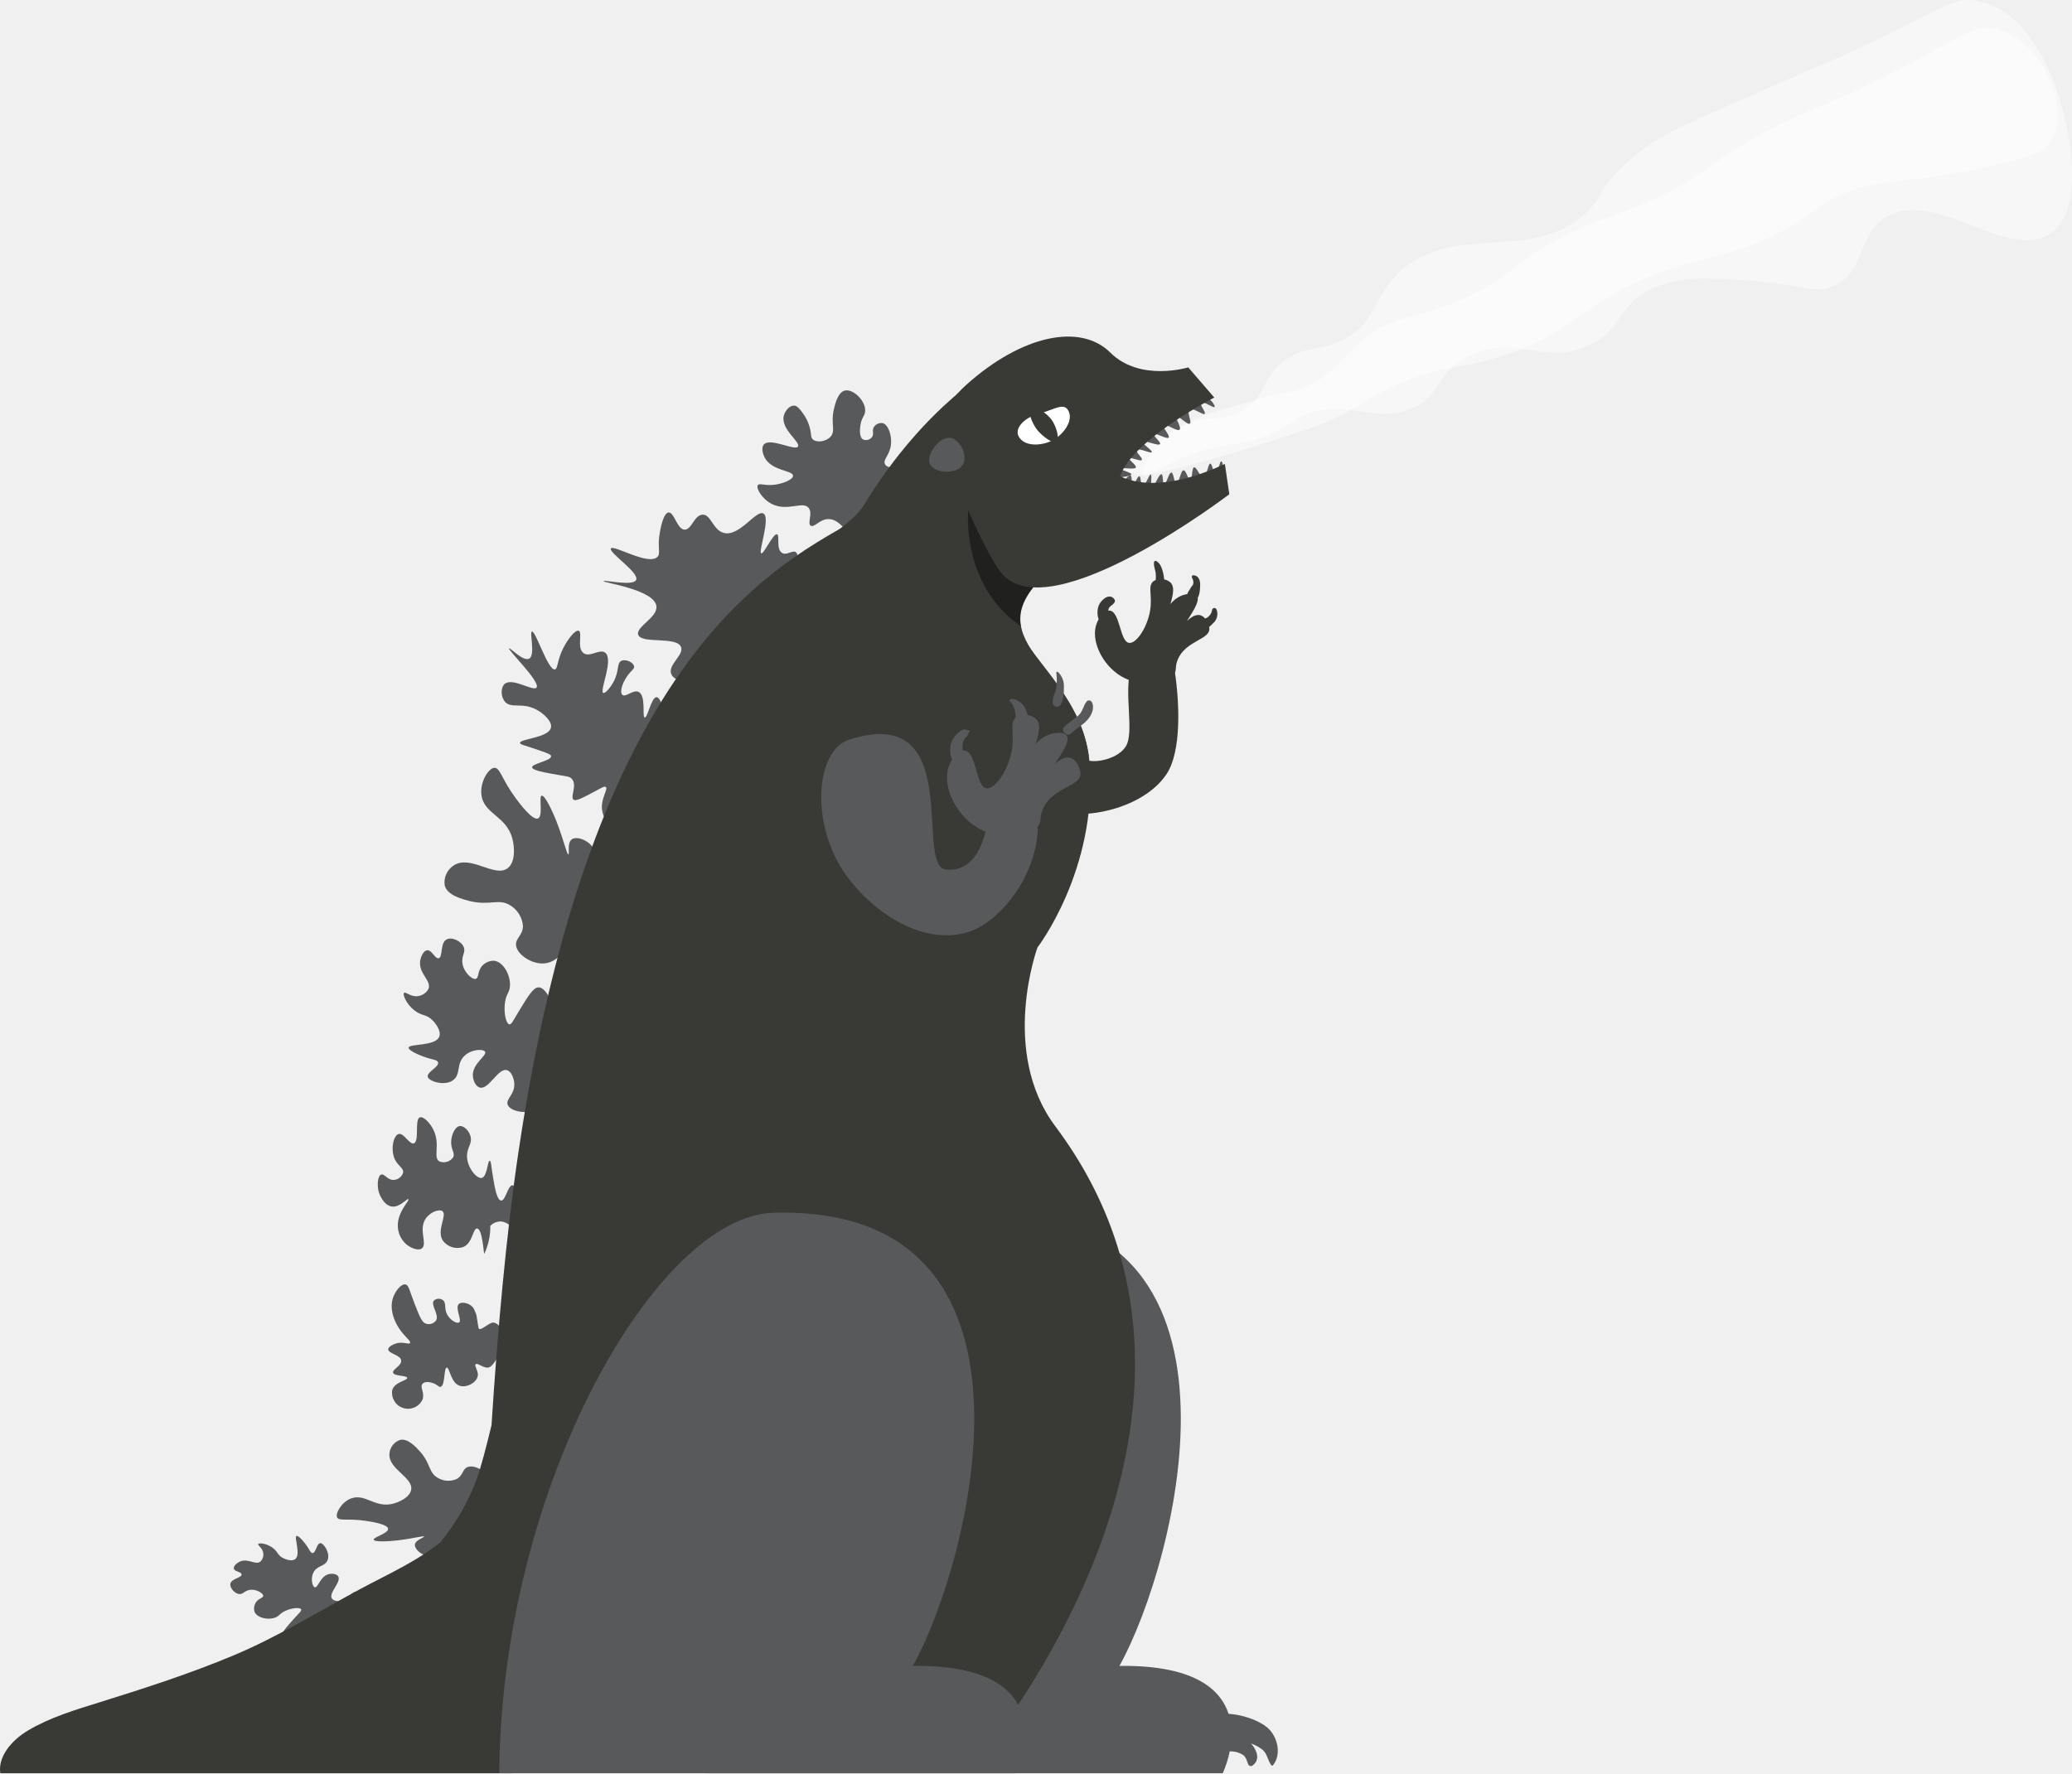
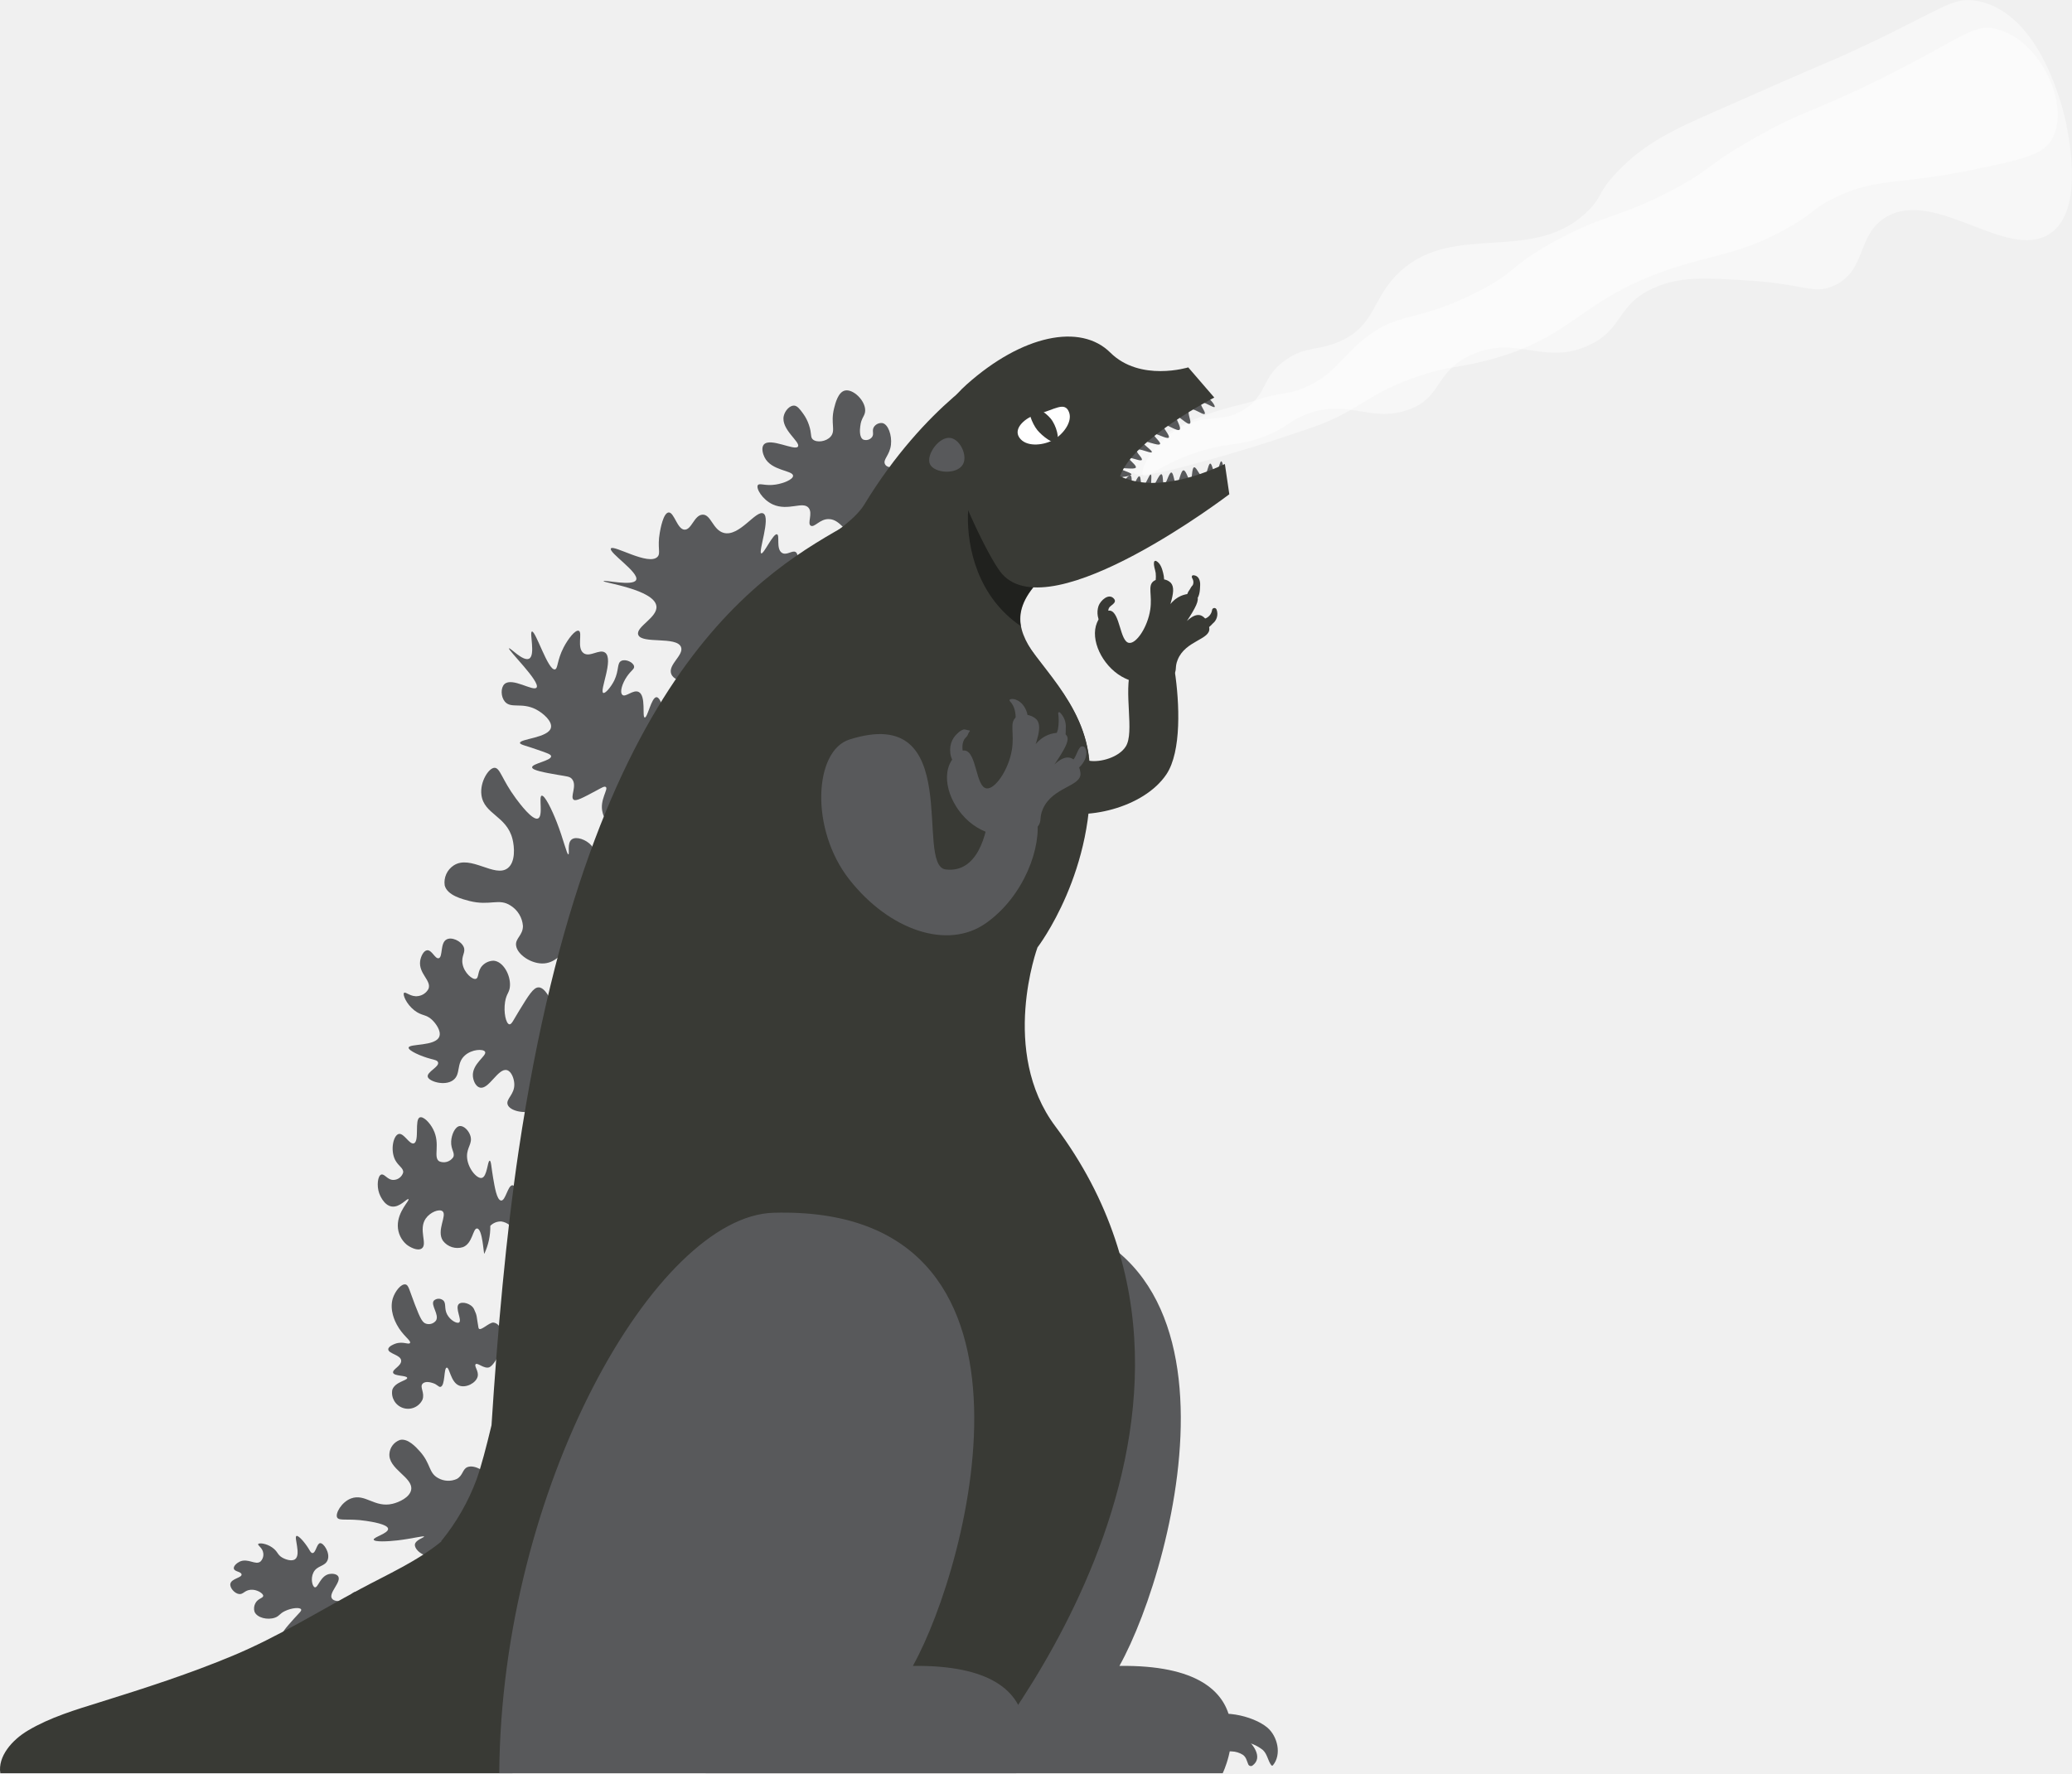
<svg xmlns="http://www.w3.org/2000/svg" viewBox="0 0 601.855 515.202" version="1.1" id="svg3951" width="601.855" height="515.202">
  <defs id="defs3871">
    <style id="style3869">.cls-1{fill:#ffd500;}.cls-2{fill:#58595b;}.cls-3{fill:#393a35;}.cls-4,.cls-5{opacity:0.44;}.cls-5,.cls-6{fill:#fff;}</style>
  </defs>
  <g id="Layer_10" data-name="Layer 10" transform="translate(-195.4401,-159.968)">
    <path class="cls-2" d="m 327.88,607.07 c -4.85,4.82 -7.1,5.24 -8.63,4.87 -1.71,-0.41 -3.46,-2 -3.29,-3.27 0.17,-1.27 2.76,-2 2.66,-2.27 -0.1,-0.27 -3.53,0.62 -7.63,1.11 -3,0.35 -6.83,0.51 -7,-0.2 -0.17,-0.71 4.29,-1.82 4.18,-3.16 -0.11,-1.34 -4.9,-2.07 -6.37,-2.29 -5.33,-0.8 -7.84,0.12 -8.43,-1 -0.59,-1.12 1.23,-4.44 4,-5.51 4.15,-1.57 6.87,2.79 12.1,1.54 1.88,-0.45 5,-1.85 5.4,-4.07 0.64,-3.65 -6.74,-6 -6.31,-10.55 a 4.6,4.6 0 0 1 3.05,-3.93 c 2.29,-0.57 4.69,2.1 5.77,3.3 3.25,3.61 2.5,6.22 5.3,7.76 a 6,6 0 0 0 5.41,0.29 c 1.87,-1 1.64,-2.86 3.13,-3.46 2,-0.78 5.51,1.1 6.65,3.74 2.2,5.03 -4.77,11.92 -9.99,17.1 z" id="path3878" style="fill:#58595b" />
    <path class="cls-2" d="m 263.359,615.684 c -0.11,-0.7 0.81,-1.56 1.72,-2 2.41,-1.09 4.55,1.12 6,0 a 2.86,2.86 0 0 0 0.83,-2.49 c -0.2,-1.54 -1.69,-2.21 -1.47,-2.61 0.22,-0.4 2.35,-0.22 4.07,1 1.72,1.22 1.42,2.07 2.92,2.94 0.94,0.54 2.78,1.19 3.75,0.45 1.76,-1.34 -0.43,-6.43 0.39,-6.74 0.57,-0.22 2.41,1.88 3.55,3.75 0.4,0.66 0.66,1.21 1.08,1.22 1,0 1.23,-2.78 2.23,-2.88 1,-0.1 2.95,2.81 2.2,4.85 -0.75,2.04 -3.11,1.53 -4.17,3.73 -0.87,1.78 -0.27,4.09 0.44,4.25 0.92,0.22 1.59,-3.33 4.16,-3.86 0.85,-0.17 2.15,-0.07 2.62,0.68 1,1.62 -2.85,4.8 -1.84,6.41 0.52,0.85 2.15,0.9 3.19,0.64 2.13,-0.54 2.45,-2.58 3.68,-2.54 1.23,0.04 2.83,2.6 2.76,4.81 -0.08,3.05 -3.54,5 -6.95,6.91 a 20.71,20.71 0 0 1 -8.36,3 c -3.27,0.39 -8.35,0.12 -8.84,-1.67 -0.28,-1 1,-2.43 3.49,-5.24 1.49,-1.67 2.31,-2.28 2.1,-2.72 -0.31,-0.66 -2.73,-0.47 -4.68,0.47 -1.64,0.78 -1.57,1.43 -2.87,1.91 -2.17,0.8 -5.29,0.07 -6,-1.73 a 3.25,3.25 0 0 1 0.26,-2.44 c 0.77,-1.45 2.27,-1.45 2.28,-2.16 0.01,-0.71 -1.89,-1.94 -3.7,-1.75 -1.81,0.19 -2.07,1.39 -3.34,1.23 -1.27,-0.16 -2.75,-1.82 -2.5,-3 0.33,-1.49 3.31,-1.73 3.25,-2.65 -0.06,-0.92 -2.1,-0.79 -2.25,-1.77 z" id="path3880" style="fill:#58595b" />
    <path class="cls-2" d="m 480.15,512.33 c -34.1,0.94 -79.11,79.68 -79.69,162.84 34.18,0.018 150.14,0 150.14,0 0,0 15.59,-31.76 -30,-31.18 C 537.32,614 564.46,510 480.15,512.33 Z" id="path3882" style="fill:#58595b" />
    <path class="cls-3" d="m 546.7,342.43 c -0.2,-1.45 -1.19,-3.43 -2.77,-3.74 -1.18,-0.23 -2.47,0.52 -3.72,1.71 2.47,-3.79 3.71,-6.11 2.92,-7.19 -0.79,-1.08 -3,-0.81 -4.66,-0.11 a 8.12,8.12 0 0 0 -3.06,2.37 c 0.94,-3.14 1.12,-5 0.12,-6.16 a 3.62,3.62 0 0 0 -1.95,-1 8.5,8.5 0 0 0 -0.29,-1.92 c -0.31,-1.27 -0.8,-2.78 -2,-3.42 a 0.42,0.42 0 0 0 -0.62,0.25 c -0.21,1.16 0.31,2.13 0.47,3.26 a 10.49,10.49 0 0 1 0,2 2.75,2.75 0 0 0 -0.71,0.41 c -1.66,1.37 -0.24,4 -0.88,8.23 -0.75,5 -4,9.9 -6.13,9.64 -2.71,-0.33 -2.61,-9 -5.59,-9.38 -1.52,-0.17 -3.09,1.91 -3.75,3.51 -2.07,4.94 1.5,12.34 7.12,15.62 5.15,3 12.68,2.91 15.16,-0.48 1.05,-1.42 0.23,-2.1 1.17,-4.39 2.27,-5.64 9.62,-5.8 9.17,-9.21 z" id="path3884" style="fill:#393a35" />
    <path class="cls-3" d="m 528.52,350.67 c -2.62,-0.73 -3.1,-0.78 -4.52,3.47 -2.28,6.84 1.08,18.66 -1.58,22.75 -2,3.13 -7.32,4.62 -10.51,4.12 -8,-1.26 -9.18,-8.26 -15.78,-8.67 -4.81,-0.3 -10.3,3 -11.21,7 -1.37,6 7.87,13.27 15.68,15.95 9.88,3.41 27.06,-0.53 33.65,-10.35 4.44,-6.63 3.81,-20.8 2.42,-30 -0.6,-3.94 -5.67,-3.59 -8.15,-4.27 z" id="path3886" style="fill:#393a35" />
    <path class="cls-3" d="m 544.05,330 c 0.06,-1.4 -0.45,-2.85 -2,-2.9 a 0.44,0.44 0 0 0 -0.4,0.23 0.36,0.36 0 0 0 0,0.09 c -0.11,0.31 0.17,0.63 0.27,0.9 a 2.06,2.06 0 0 1 0,1.63 v 0 a 4.11,4.11 0 0 0 -0.42,0.5 c -0.18,0.27 -0.33,0.57 -0.5,0.84 a 4.11,4.11 0 0 0 -0.86,2.05 1.56,1.56 0 0 0 2.31,1.34 c 1.44,-1.04 1.55,-3 1.6,-4.68 z" id="path3888" style="fill:#393a35" />
    <path class="cls-3" d="m 548.83,337.1 a 0.68,0.68 0 0 0 -1.33,0.18 3.13,3.13 0 0 1 -2.14,2.46 c -0.47,0.19 -1,0.23 -1.46,0.38 a 4.48,4.48 0 0 0 -1.63,1 c -1,0.79 -0.23,2.76 1.06,2.58 a 7.89,7.89 0 0 0 4.36,-2.55 3.58,3.58 0 0 0 1.14,-4.05 z" id="path3890" style="fill:#393a35" />
    <path class="cls-3" d="m 517.89,340.69 c -0.14,-1.18 -0.87,-2.84 -0.37,-4 0.35,-0.85 2.56,-1.53 1.48,-2.78 -1.53,-1.75 -3.93,0.6 -4.47,2.11 a 6.06,6.06 0 0 0 1,5.66 1.4,1.4 0 0 0 2.36,-0.99 z" id="path3892" style="fill:#393a35" />
    <path class="cls-2" d="m 457.57,297.07 c -2.19,-1.63 -4.4,-0.87 -5.07,-2.25 -0.67,-1.38 1.4,-2.55 1.74,-5.67 0.3,-2.69 -0.79,-5.91 -2.48,-6.26 a 2.58,2.58 0 0 0 -2.49,1.16 c -0.64,1.05 0.14,2 -0.53,2.91 a 2.23,2.23 0 0 1 -2.54,0.73 c -1.21,-0.62 -1,-3 -0.88,-3.83 0.25,-2.52 1.37,-2.95 1.43,-4.54 0.11,-2.95 -3.54,-6.47 -5.93,-5.87 -1.94,0.5 -2.73,3.65 -3.11,5.18 -1.09,4.35 0.57,6.43 -1,8.2 -1.31,1.48 -4,1.8 -5.15,0.83 -0.81,-0.71 -0.25,-1.61 -1.15,-4.24 a 12.09,12.09 0 0 0 -1.7,-3.3 c -0.93,-1.27 -1.67,-2.29 -2.67,-2.31 -1.24,0 -2.58,1.46 -2.94,3 -0.91,3.92 5,7.61 4.11,8.92 -0.89,1.31 -8.09,-2.73 -9.91,-0.59 -0.8,0.95 -0.25,2.76 0.22,3.7 2,4 8.26,3.74 8.28,5.37 0,1.09 -2.82,2.2 -5,2.54 -3.07,0.5 -4.77,-0.54 -5.23,0.18 -0.59,0.92 1.29,4.2 4.37,5.61 4.47,2 8.75,-1.06 10.39,1 1.28,1.59 -0.48,4.55 0.61,5.17 1.09,0.62 2.66,-2 5.24,-1.92 1.84,0 3.17,1.38 4,2.16 3.48,3.43 2.18,7.08 4,8.06 4,2.14 18.22,-11 16.12,-19.16 a 8,8 0 0 0 -2.73,-4.78 z" id="path3894" style="fill:#58595b" />
    <path class="cls-2" d="m 416.56,320.75 c -0.93,-0.33 2.77,-10.33 0.65,-11.57 -2.12,-1.24 -7,6.91 -11.6,5.6 -3.13,-0.88 -3.66,-5.41 -6.11,-5.28 -2.45,0.13 -3.16,4.47 -5.25,4.36 -2.09,-0.11 -3,-5.1 -4.58,-5 -1.58,0.1 -2.4,4.88 -2.57,5.8 -0.8,4.47 0.35,6 -0.67,7.08 -2.56,2.72 -12.8,-3.61 -13.54,-2.42 -0.74,1.19 8.31,7 7.33,9.15 -0.89,1.92 -9.37,-0.11 -9.46,0.35 -0.09,0.46 14.64,2.43 15.34,7.21 0.49,3.32 -6.1,6.07 -5.27,8.37 1,2.76 11.12,0.35 12.42,3.55 0.94,2.33 -3.86,5.11 -2.84,7.83 1.02,2.72 7.23,2.81 8.08,2.81 a 18.61,18.61 0 0 0 3.36,-0.41 26.3,26.3 0 0 0 7.26,-2.84 c 7.92,-4.66 21,-33 17.41,-35 -1,-0.55 -2.64,1.15 -4,0.22 -1.71,-1.2 -0.51,-5.06 -1.37,-5.35 -1.1,-0.37 -3.84,5.79 -4.59,5.54 z" id="path3896" style="fill:#58595b" />
    <path class="cls-2" d="m 342,546.93 c -1.07,-0.37 -1.36,-2.39 -3.18,-2.69 -1.26,-0.21 -4.13,3 -4.4,1.47 -0.66,-3.65 -0.29,-3.21 -1.28,-5.36 -0.78,-1.68 -3.55,-2.37 -4.44,-1.49 -1.15,1.14 1,4.67 0.11,5.33 -0.64,0.47 -2.61,-0.63 -3.51,-2.35 -0.9,-1.72 -0.16,-3.28 -1.17,-4.09 a 2.06,2.06 0 0 0 -2.68,0.12 c -1,1.3 1.68,4.07 0.63,5.79 a 2.64,2.64 0 0 1 -2.86,0.91 c -1,-0.3 -1.61,-1.23 -3.27,-5.58 -1.66,-4.35 -1.83,-5.64 -2.69,-5.83 -1.3,-0.29 -3.09,2 -3.74,4.09 -1,3.39 0.71,6.7 1.17,7.56 1.68,3.18 4.22,4.68 3.86,5.33 -0.36,0.65 -2.07,-0.58 -4.33,0.25 -0.26,0.1 -2,0.73 -2,1.61 0,1.28 3.56,1.6 3.74,3.22 0.18,1.62 -2.62,2.57 -2.33,3.6 0.29,1.03 4,0.72 4.09,1.49 0.09,0.77 -3.55,1.13 -4.33,3.47 a 4.65,4.65 0 0 0 8.77,2.85 c 0.73,-2 -0.85,-3.61 0,-4.59 0.85,-0.98 2.67,-0.32 2.93,-0.25 1.44,0.42 1.75,1.28 2.33,1.12 1.37,-0.38 0.9,-5.42 1.76,-5.58 0.86,-0.16 1.14,4.23 3.62,5.21 2,0.78 4.91,-0.74 5.38,-2.61 0.4,-1.58 -1.08,-3 -0.58,-3.59 0.5,-0.59 2.54,1.49 4,0.87 2.15,-0.94 5.82,-9.79 4.4,-10.28 z" id="path3898" style="fill:#58595b" />
    <path class="cls-2" d="m 344.28,504.34 c -1.33,0 -2,4.57 -3.28,4.44 -1.28,-0.13 -1.87,-4 -2.32,-6.57 -0.53,-3 -0.56,-5 -1,-5 -0.63,-0.05 -0.71,4.7 -2.32,5 -1.45,0.3 -4.24,-3 -4.27,-6.34 0,-2.62 1.63,-3.65 1,-5.84 -0.45,-1.54 -1.87,-3 -3.09,-2.9 -1.42,0.17 -2.41,2.57 -2.51,4.45 -0.13,2.41 1.24,3.41 0.58,4.64 a 3.3,3.3 0 0 1 -4.06,1.16 c -1.85,-1.2 0.45,-5 -1.74,-9.28 -1,-2 -2.88,-3.84 -3.87,-3.48 -1.62,0.59 -0.06,6.94 -1.74,7.54 -1.3,0.46 -2.93,-3.15 -4.44,-2.71 -1.51,0.44 -2.47,4.61 -1,7.54 1,1.87 2.51,2.39 2.32,3.67 a 3,3 0 0 1 -2.71,2.13 c -1.85,0.1 -2.68,-1.9 -3.67,-1.55 -0.99,0.35 -1.35,3.22 -0.58,5.41 0.11,0.31 1.29,3.54 3.67,3.87 2.38,0.33 4.43,-2.49 4.84,-2.13 0.41,0.36 -3.16,3.54 -3.1,7.74 a 7.26,7.26 0 0 0 2.52,5.41 c 1,0.82 3.27,2 4.44,1.16 1.77,-1.25 -1.06,-5.49 1.16,-8.7 1.28,-1.84 3.86,-2.85 4.84,-2.13 1.5,1.12 -1.87,5.62 0.16,8.61 a 5.3,5.3 0 0 0 5.83,1.83 c 2.81,-1.11 2.84,-5.45 4.06,-5.41 1.63,0.05 1.89,7.39 2.12,7.35 a 18.34,18.34 0 0 0 1.74,-8.12 4.25,4.25 0 0 1 3.21,-1.27 5,5 0 0 1 2.4,1.07 c 2.54,1.68 3,2.85 3.48,2.71 1.57,-0.46 -0.36,-14.27 -2.67,-14.3 z" id="path3900" style="fill:#58595b" />
    <path class="cls-2" d="m 449.62,313.85 c 0.16,1.36 0.13,2.42 0.89,2.95 0.95,0.66 2.8,0.27 4.92,-0.8 q -2.87,-1.17 -5.81,-2.15 z" id="path3902" style="fill:#58595b" />
    <path class="cls-2" d="m 389,370.53 c -0.45,-3.82 -1.65,-8 -2.87,-8 -1.48,0 -2.61,6.06 -3.42,5.91 -0.81,-0.15 0.46,-6.31 -1.74,-7.42 -1.6,-0.81 -3.83,1.66 -4.73,0.85 -0.9,-0.81 0,-3.43 1.28,-5.31 1.28,-1.88 2.25,-2.17 2.1,-3 -0.2,-1.16 -2.47,-2.23 -3.74,-1.56 -1.27,0.67 -0.57,2.63 -2,5.65 -1,2 -2.64,3.89 -3.21,3.64 -1.18,-0.53 3.14,-9.78 0.54,-11.7 -1.62,-1.19 -4.49,1.49 -6.29,0.12 -2,-1.51 -0.2,-6 -1.37,-6.47 -1,-0.37 -3.09,2.31 -4.41,4.86 -1.93,3.73 -1.61,6.19 -2.52,6.36 -2,0.37 -5.6,-11.31 -6.67,-11 -0.8,0.22 1.11,6.87 -0.82,7.88 -1.73,0.91 -5.56,-3.3 -5.83,-3 -0.42,0.43 9.18,9.73 8,11.39 -0.92,1.25 -7.1,-3.08 -9.33,-1 -1.13,1.07 -1.07,3.65 0.1,5.07 1.77,2.14 4.87,0.16 9,2.25 2.19,1.12 4.8,3.48 4.41,5.31 -0.63,3 -9.06,3.26 -9,4.46 0,0.54 1.76,0.76 6.55,2.49 1.79,0.64 2.46,0.94 2.49,1.38 0.08,1.31 -5.61,2.13 -5.52,3.23 0.06,0.88 3.72,1.52 7.3,2.15 2.85,0.5 3.66,0.47 4.3,1.26 1.57,1.91 -0.67,5.22 0.48,6 0.69,0.48 2.62,-0.54 6.45,-2.59 1.86,-1 2.42,-1.37 2.85,-1.13 0.94,0.54 -1.91,3.83 -0.89,7.49 a 4.71,4.71 0 0 0 1.95,2.91 c 2.57,1.4 6.62,-1.6 7.71,-2.41 7.85,-5.95 9.85,-17.71 8.85,-26.07 z" id="path3904" style="fill:#58595b" />
    <path class="cls-2" d="m 366.88,418.25 c 2.53,-8.37 1.65,-11.16 0.31,-12.67 -1.49,-1.68 -4.36,-2.69 -5.66,-1.74 -1.46,1.05 -0.56,4.29 -1,4.36 -0.44,0.07 -1.42,-4.36 -3.34,-9.29 -1.38,-3.56 -3.52,-8 -4.42,-7.76 -0.9,0.24 0.52,5.94 -1.05,6.62 -1.57,0.68 -5.3,-4.3 -6.43,-5.82 -4.1,-5.54 -4.56,-8.93 -6.22,-8.9 -1.66,0.03 -4.28,4.06 -3.79,7.88 0.72,5.63 7.28,6.07 9,12.73 0.62,2.39 0.93,6.77 -1.35,8.54 -3.74,2.92 -10.81,-4 -15.71,-0.78 a 5.9,5.9 0 0 0 -2.61,5.8 c 0.75,2.93 5.2,4 7.2,4.53 6,1.5 8.52,-0.91 11.94,1.33 a 7.66,7.66 0 0 1 3.59,5.93 c 0,2.71 -2.24,3.57 -2,5.62 0.28,2.67 4.54,5.56 8.21,5.25 6.99,-0.58 10.62,-12.62 13.33,-21.63 z" id="path3906" style="fill:#58595b" />
    <path class="cls-2" d="m 319.48,436.07 c -1,0.13 -1.78,1.72 -2,3.11 -0.49,3.69 3.35,5.67 2.43,8.08 a 4,4 0 0 1 -3,2.11 c -2.16,0.36 -3.65,-1.38 -4.11,-0.92 -0.46,0.46 0.66,3.25 3,5.07 2.15,1.69 3.36,1.07 5.13,2.75 1.11,1.05 2.72,3.26 2.12,4.86 -1.09,2.92 -8.83,2 -8.92,3.24 -0.06,0.85 3.5,2.48 6.48,3.26 1.05,0.28 1.89,0.41 2.07,1 0.42,1.3 -3.25,2.76 -3,4.15 0.25,1.39 5,2.85 7.41,1 2.28,-1.71 0.8,-4.8 3.33,-7.11 2.06,-1.89 5.4,-2 5.91,-1.13 0.66,1.16 -3.85,3.49 -3.53,7.16 0.11,1.21 0.77,2.92 2,3.25 2.61,0.74 5.31,-5.76 7.89,-5.06 1.35,0.37 2.08,2.53 2.14,4 0.13,3.08 -2.49,4.34 -1.94,6 0.61,1.81 4.64,2.76 7.59,1.78 4.07,-1.34 5.24,-6.76 6.51,-12.13 a 29.52,29.52 0 0 0 0.69,-12.48 c -0.8,-4.55 -3.2,-11.27 -5.81,-11.21 -1.49,0 -2.88,2.29 -5.65,6.81 -1.65,2.68 -2.15,4 -2.82,3.92 -1,-0.16 -1.73,-3.49 -1.25,-6.5 0.4,-2.52 1.3,-2.68 1.42,-4.63 0.2,-3.24 -2,-7.15 -4.73,-7.35 a 4.58,4.58 0 0 0 -3.19,1.33 c -1.64,1.63 -1,3.64 -2,3.94 -1,0.3 -3.37,-1.76 -3.84,-4.27 -0.47,-2.51 1,-3.35 0.32,-5 -0.79,-1.8 -3.56,-3 -5,-2.16 -1.89,1 -1,5.14 -2.27,5.44 -1.04,0.25 -2,-2.5 -3.38,-2.31 z" id="path3908" style="fill:#58595b" />
    <path class="cls-3" d="m 502,487.24 c -16.31,-21.76 -5.2,-52 -5.2,-52 0,0 17.33,-22.52 15.16,-53.27 -1.3,-18.41 -16.1,-29.27 -20.52,-39.05 -5.061,-5.625 -10.558,-10.841 -16.44,-15.6 -9.69,-7.74 -20.62,-12.49 -32.36,-15.53 -24.23,13.69 -75.48,41.29 -96.55,182.53 -3.65,24.43 -6.16,53 -7.88,79.74 -1.54,6.4 -3,12 -4.34,15.75 -2.41,6.489 -5.873,12.537 -10.25,17.9 v 0.14 c -7,5.75 -15.54,9.5 -23.53,13.8 -12.26,6.6 -24,13.93 -36.89,19.32 -12.59,5.27 -25.65,9.48 -38.67,13.54 -7.13,2.22 -14.57,4.43 -21,8.27 -4.58,2.72 -8.76,7.5 -8,12.39 h 143.74 c 0.05,-0.15 0.08,0.16 0.12,0 L 476.6,675 c 0,0 89.51,-102.14 25.4,-187.76 z" id="path3910" style="fill:#393a35" />
    <path class="cls-2" d="m 420.15,512.33 c -34.1,0.94 -79.11,79.68 -79.69,162.84 34.092,-0.005 150.14,0 150.14,0 0,0 15.59,-31.76 -30,-31.18 C 477.32,614 504.46,510 420.15,512.33 Z" id="path3912" style="fill:#58595b" />
    <path class="cls-3" d="m 429.49,389.85 c 27.95,-4.57 80.19,-9.92 82.2,-10.06 C 508,351.25 473,345.15 505.57,321.7 c 10.51,-7.56 -20.67,-55.51 -20.67,-55.51 0,0 -20.55,11 -38.44,40.42 C 438.91,319 401.33,329 375,392.26 c 17.48,4.27 37.31,0.4 54.49,-2.41 z" id="path3914" style="fill:#393a35" />
    <path class="cls-4" d="m 496.87,285.79 c 0,0 -19.7,0.06 -20.27,23.79 -0.23,9.44 2.8,23.78 15.39,32.33 -1.86,-7.61 6.69,-14.58 6.69,-14.58 z" id="path3916" style="opacity:0.44" />
    <path class="cls-5" d="m 527.47,298.07 c 1.24,1.23 6.3,-4.12 18,-7.38 7.61,-2.13 10,-1.12 17.18,-3.86 6.62,-2.52 6.69,-4.15 11.63,-6.2 12.44,-5.17 18.92,2.26 30,-1.53 10.26,-3.5 7.52,-10.8 18.25,-15.85 13.31,-6.27 21.37,3.18 34.5,-3 10.21,-4.82 7.82,-11.71 18.83,-16.62 7.64,-3.42 15.14,-2.93 27.74,-2.12 16,1 18.58,4.09 24.39,1.54 9.78,-4.29 6.65,-14.84 15.28,-20 14.21,-8.5 35,12.68 47.33,5 10.17,-6.32 6,-27 5,-32.24 -0.49,-2.42 -6.83,-32.22 -26,-35.6 -7.37,-1.3 -9.83,2.52 -35.33,14.3 -8.6,4 -5.81,2.37 -41.21,18.08 -11.36,5 -19.84,8.9 -27.85,17.29 -5.86,6.14 -4.18,7.08 -8.49,11.34 -15.83,15.68 -38.56,3.08 -54.46,17.51 -8.45,7.67 -7,15.76 -17.76,20.47 -6.3,2.77 -9.73,1.27 -15.46,5.23 -7.33,5.05 -5.18,9.87 -12,14.34 -6.82,4.47 -11,0.95 -19.06,5.55 -7.62,4.43 -11.85,12.41 -10.51,13.75 z" id="path3918" style="opacity:0.44;fill:#ffffff" />
    <path class="cls-5" d="m 524.42,297.36 c 1,-0.41 -1.1,2.41 14.31,-1.64 16.77,-4.41 27.14,-7.91 37,-11.25 14.89,-5 16.56,-10.27 32.56,-15.46 7.8,-2.54 9.51,-2 17.54,-3.93 27.17,-6.62 27.62,-17.94 55.24,-27.09 12.9,-4.27 20.17,-4.24 33.29,-11.56 8.42,-4.69 7.31,-5.75 14,-9 12.23,-5.91 18.49,-3.65 39.78,-8.05 13.45,-2.78 20.23,-4.25 22.94,-8.3 6.45,-9.63 -2.87,-29.82 -15.94,-32.74 -6.88,-1.54 -9.81,2.82 -33.8,14.69 -19.9,9.84 -22,8.88 -36.62,17.23 -14.29,8.17 -12.33,9.12 -24.2,15.27 -15.44,8 -19.23,6.62 -33.8,14.68 -13.07,7.24 -10.45,8.57 -22.15,14.55 -17.94,9.18 -22.76,5.34 -33.21,13.91 -6.85,5.61 -8.49,10.31 -17.14,13.95 -5.56,2.35 -6.32,1 -13.59,3.53 -5.89,2 -14.57,2.65 -27.64,10.52 -11.65,7.04 -14.68,13.17 -8.57,10.69 z" id="path3920" style="opacity:0.44;fill:#ffffff" />
    <path class="cls-2" d="m 550.18,294 c -0.48,0 -0.92,3.39 -1.68,3.37 -0.76,-0.02 -0.9,-2.7 -1.53,-2.7 -0.63,0 -0.9,3.58 -2,3.73 -1.1,0.15 -1.92,-2.82 -2.68,-2.65 -0.76,0.17 -0.48,3.78 -1.07,3.87 -0.59,0.09 -1.16,-3 -2,-3 -0.84,0 -1.34,3.91 -2.05,3.88 -0.71,-0.03 -0.77,-3.19 -1.49,-3.24 -0.72,-0.05 -1.52,3.59 -2.07,3.5 -0.55,-0.09 -0.19,-2.87 -0.8,-3 -0.76,-0.17 -2.17,4 -2.76,3.87 -0.59,-0.13 0.14,-3.66 -0.35,-3.78 -0.49,-0.12 -1.58,3.45 -2.32,3.31 -0.74,-0.14 -0.43,-2.72 -1,-2.81 -0.57,-0.09 -1.52,2.85 -2,2.74 -0.48,-0.11 0.09,-2.72 -0.59,-3 -0.68,-0.28 -2.78,3 -3.1,2.86 -0.32,-0.14 1.35,-3 1,-3.27 -0.35,-0.27 -3.66,1.91 -3.45,3.75 0.42,3.52 13.68,6.48 24.26,2.66 2,-0.72 7.33,-2.64 8.17,-6.56 0.33,-1.66 -0.14,-3.53 -0.49,-3.53 z" id="path3922" style="fill:#58595b" />
    <path class="cls-2" d="m 548.26,278.21 c -0.33,0.4 -3.34,-1.82 -3.89,-1.22 -0.55,0.6 1.43,2.73 1,3.23 -0.43,0.5 -3.47,-2 -4.4,-1.24 -0.93,0.76 0.77,3.62 0.07,4.08 -0.7,0.46 -3.32,-2.45 -3.83,-2.06 -0.51,0.39 1.52,3.18 0.86,3.82 -0.66,0.64 -4,-1.88 -4.57,-1.3 -0.57,0.58 1.92,3 1.42,3.59 -0.5,0.59 -3.93,-1.5 -4.28,-1 -0.35,0.5 2.1,2.3 1.75,2.87 -0.43,0.73 -4.77,-1.31 -5.08,-0.73 -0.31,0.58 3,2.63 2.69,3.1 -0.31,0.47 -3.88,-1.34 -4.32,-0.66 -0.44,0.68 1.79,2.37 1.42,2.91 -0.37,0.54 -3.37,-0.94 -3.64,-0.49 -0.27,0.45 2.2,2 1.9,2.7 -0.3,0.7 -4.46,-0.1 -4.55,0.28 -0.09,0.38 3.35,1.18 3.28,1.7 -0.07,0.52 -4.24,1.44 -5.51,-0.1 -2.45,-3 5.15,-15.55 16.05,-21 2,-1 7.55,-3.75 11.24,-1.48 1.47,0.96 2.63,2.7 2.39,3 z" id="path3924" style="fill:#58595b" />
    <path class="cls-3" d="m 476.21,271.69 c 16.15,-14.41 33.07,-17.89 41.74,-9.28 8.67,8.61 22.64,4.3 22.64,4.3 l 7.57,8.77 c 0,0 -23.66,12.08 -27.39,22.88 9.23,4.26 21.21,0.7 30.46,-3.58 l 1.29,8.79 c 0,0 -51.64,39.39 -66,23.16 -3.05,-3.44 -10.81,-19 -15.16,-32.25 -3.29,-9.95 -3.29,-15.48 4.85,-22.79 z" id="path3926" style="fill:#393a35" />
    <path class="cls-6" d="m 491.53,287.11 c 1.91,2.77 6.64,2.28 9.44,0.9 3.19,-1.59 6.07,-5.45 5,-8.26 -1.22,-3.29 -4.26,-0.7 -9.1,0.53 -3.4,0.86 -7.25,4.07 -5.34,6.83 z" id="path3928" style="fill:#ffffff" />
    <path class="cls-3" d="m 494.77,278.27 c -1,0.79 0.38,4.67 2,6.68 1.43,1.73 4.61,4.15 5.57,3.43 0.96,-0.72 0,-4.73 -1.71,-6.8 -1.45,-1.77 -4.92,-4.06 -5.86,-3.31 z" id="path3930" style="fill:#393a35" />
    <path class="cls-2" d="m 471.58,287.22 c -3.36,-0.58 -7.27,5 -6,7.63 1.27,2.63 7.76,3.11 9.53,0.09 1.49,-2.57 -0.76,-7.25 -3.53,-7.72 z" id="path3932" style="fill:#58595b" />
    <path class="cls-2" d="m 442.16,374.84 c -10.27,3.27 -11.51,26.05 0,40.68 11.51,14.63 28.43,20.59 39.65,12.68 11.22,-7.91 16.29,-22.39 14.8,-30.71 -1.49,-8.32 -13.21,-8.84 -13.85,-1.91 -0.64,6.93 -3.44,18.13 -12.63,17 -9.19,-1.13 5.81,-48.5 -27.97,-37.74 z" id="path3934" style="fill:#58595b" />
    <path class="cls-2" d="m 479.2,400.34 c -6.46,-3.93 -10.44,-12.61 -7.94,-18.31 0.82,-1.85 2.69,-4.23 4.44,-4 3.46,0.45 3.15,10.59 6.29,11 2.46,0.34 6.37,-5.32 7.35,-11.08 0.84,-4.9 -0.76,-8 1.2,-9.55 a 4.82,4.82 0 0 1 6,0.62 c 1.72,2 0.3,5.94 -2.62,13.75 a 64.17,64.17 0 0 1 -2.47,6.32 c -0.28,-0.09 1.35,-12.78 8.43,-15.6 1.94,-0.78 4.61,-0.93 5.42,0.23 1.12,1.6 -1.46,5.34 -6,11.9 -0.42,0.59 -4.37,6.24 -4.42,6.2 -0.05,-0.04 6.52,-12.73 11.27,-11.71 1.83,0.39 2.94,2.72 3.13,4.41 0.45,4 -8.1,4 -10.92,10.5 -1.14,2.63 -0.2,3.44 -1.45,5.07 -3.04,3.91 -11.78,3.91 -17.71,0.25 z" id="path3936" style="fill:#58595b" />
    <path class="cls-2" d="m 494,369.49 a 6.75,6.75 0 0 0 -1.42,-4.72 c -0.79,-1 -2.34,-2 -3.67,-1.64 a 0.33,0.33 0 0 0 -0.13,0.55 5.74,5.74 0 0 1 1.41,2.61 8.72,8.72 0 0 1 0.24,2.83 1.8,1.8 0 1 0 3.57,0.37 z" id="path3938" style="fill:#58595b" />
-     <path class="cls-2" d="m 504.47,359.66 a 5.67,5.67 0 0 0 -1.72,-4.45 0.29,0.29 0 0 0 -0.49,0.21 15.18,15.18 0 0 1 -0.07,4.71 c -0.38,1.47 -1.19,2.81 -0.93,4.34 a 1.24,1.24 0 0 0 2.07,0.5 c 1.05,-1.38 1.16,-3.6 1.14,-5.31 z" id="path3940" style="fill:#58595b" />
-     <path class="cls-2" d="m 512.55,363.9 a 0.92,0.92 0 0 0 -1.43,-0.16 c -1.08,1.31 -1.14,3 -2.51,4.16 -1.37,1.16 -2.74,2 -4,3.18 -1.26,1.18 0.73,3.2 2,1.94 1.45,-1.41 3.34,-2.36 4.68,-3.88 1.23,-1.35 2.23,-3.54 1.26,-5.24 z" id="path3942" style="fill:#58595b" />
+     <path class="cls-2" d="m 505.022,371.41 a 5.67,5.67 0 0 0 -1.72,-4.45 0.29,0.29 0 0 0 -0.49,0.21 15.18,15.18 0 0 1 -0.07,4.71 c -0.38,1.47 -1.19,2.81 -0.93,4.34 a 1.24,1.24 0 0 0 2.07,0.5 c 1.05,-1.38 1.16,-3.6 1.14,-5.31 z" id="path3940" style="fill:#58595b" />
+     <path class="cls-2" d="m 510.627,377.241 a 0.92,0.92 0 0 0 -1.43,-0.16 c -1.08,1.31 -1.14,3 -2.51,4.16 -1.37,1.16 -2.74,2 -4,3.18 -1.26,1.18 0.73,3.2 2,1.94 1.45,-1.41 3.34,-2.36 4.68,-3.88 1.23,-1.35 2.23,-3.54 1.26,-5.24 z" id="path3942" style="fill:#58595b" />
    <path class="cls-2" d="m 475,376.92 a 4.23,4.23 0 0 1 0.55,-2.15 c 0.24,-0.38 0.59,-0.63 0.84,-1 0.25,-0.37 0.37,-1 0.72,-1.31 a 0.17,0.17 0 0 0 -0.13,-0.28 c -0.6,0 -1.11,-0.37 -1.71,-0.25 a 4.25,4.25 0 0 0 -1.57,1 6.38,6.38 0 0 0 -2,3 c -0.69,2.23 -0.15,5.88 2.42,6.61 a 1.21,1.21 0 0 0 1.44,-0.88 c 0.29,-1.66 -0.66,-3.14 -0.56,-4.74 z" id="path3944" style="fill:#58595b" />
    <path class="cls-2" d="m 557,664.77 c -3.4,-2.5 -8.06,-5 -12.28,-3 -2.25,1 -2.27,4.95 0,6 2.63,1.17 5.67,0.86 8.48,1.06 a 6.44,6.44 0 0 1 3.27,1 c 0.95,0.7 1.08,1.62 1.51,2.65 a 0.84,0.84 0 0 0 1.22,0.5 c 3.37,-2.38 0.01,-6.56 -2.2,-8.21 z" id="path3946" style="fill:#58595b" />
    <path class="cls-2" d="m 563.6,661.94 c -4.12,-3.52 -14.35,-5.85 -18.93,-2.33 -1.76,1.36 -2.25,4.14 0,5.4 3.81,2.14 8.61,0.12 12.82,1.17 a 11.16,11.16 0 0 1 4.82,2.29 c 1.27,1.22 1.39,3 2.38,4.35 a 0.32,0.32 0 0 0 0.49,0.06 c 2.63,-3.17 1.33,-8.45 -1.58,-10.94 z" id="path3948" style="fill:#58595b" />
  </g>
</svg>
